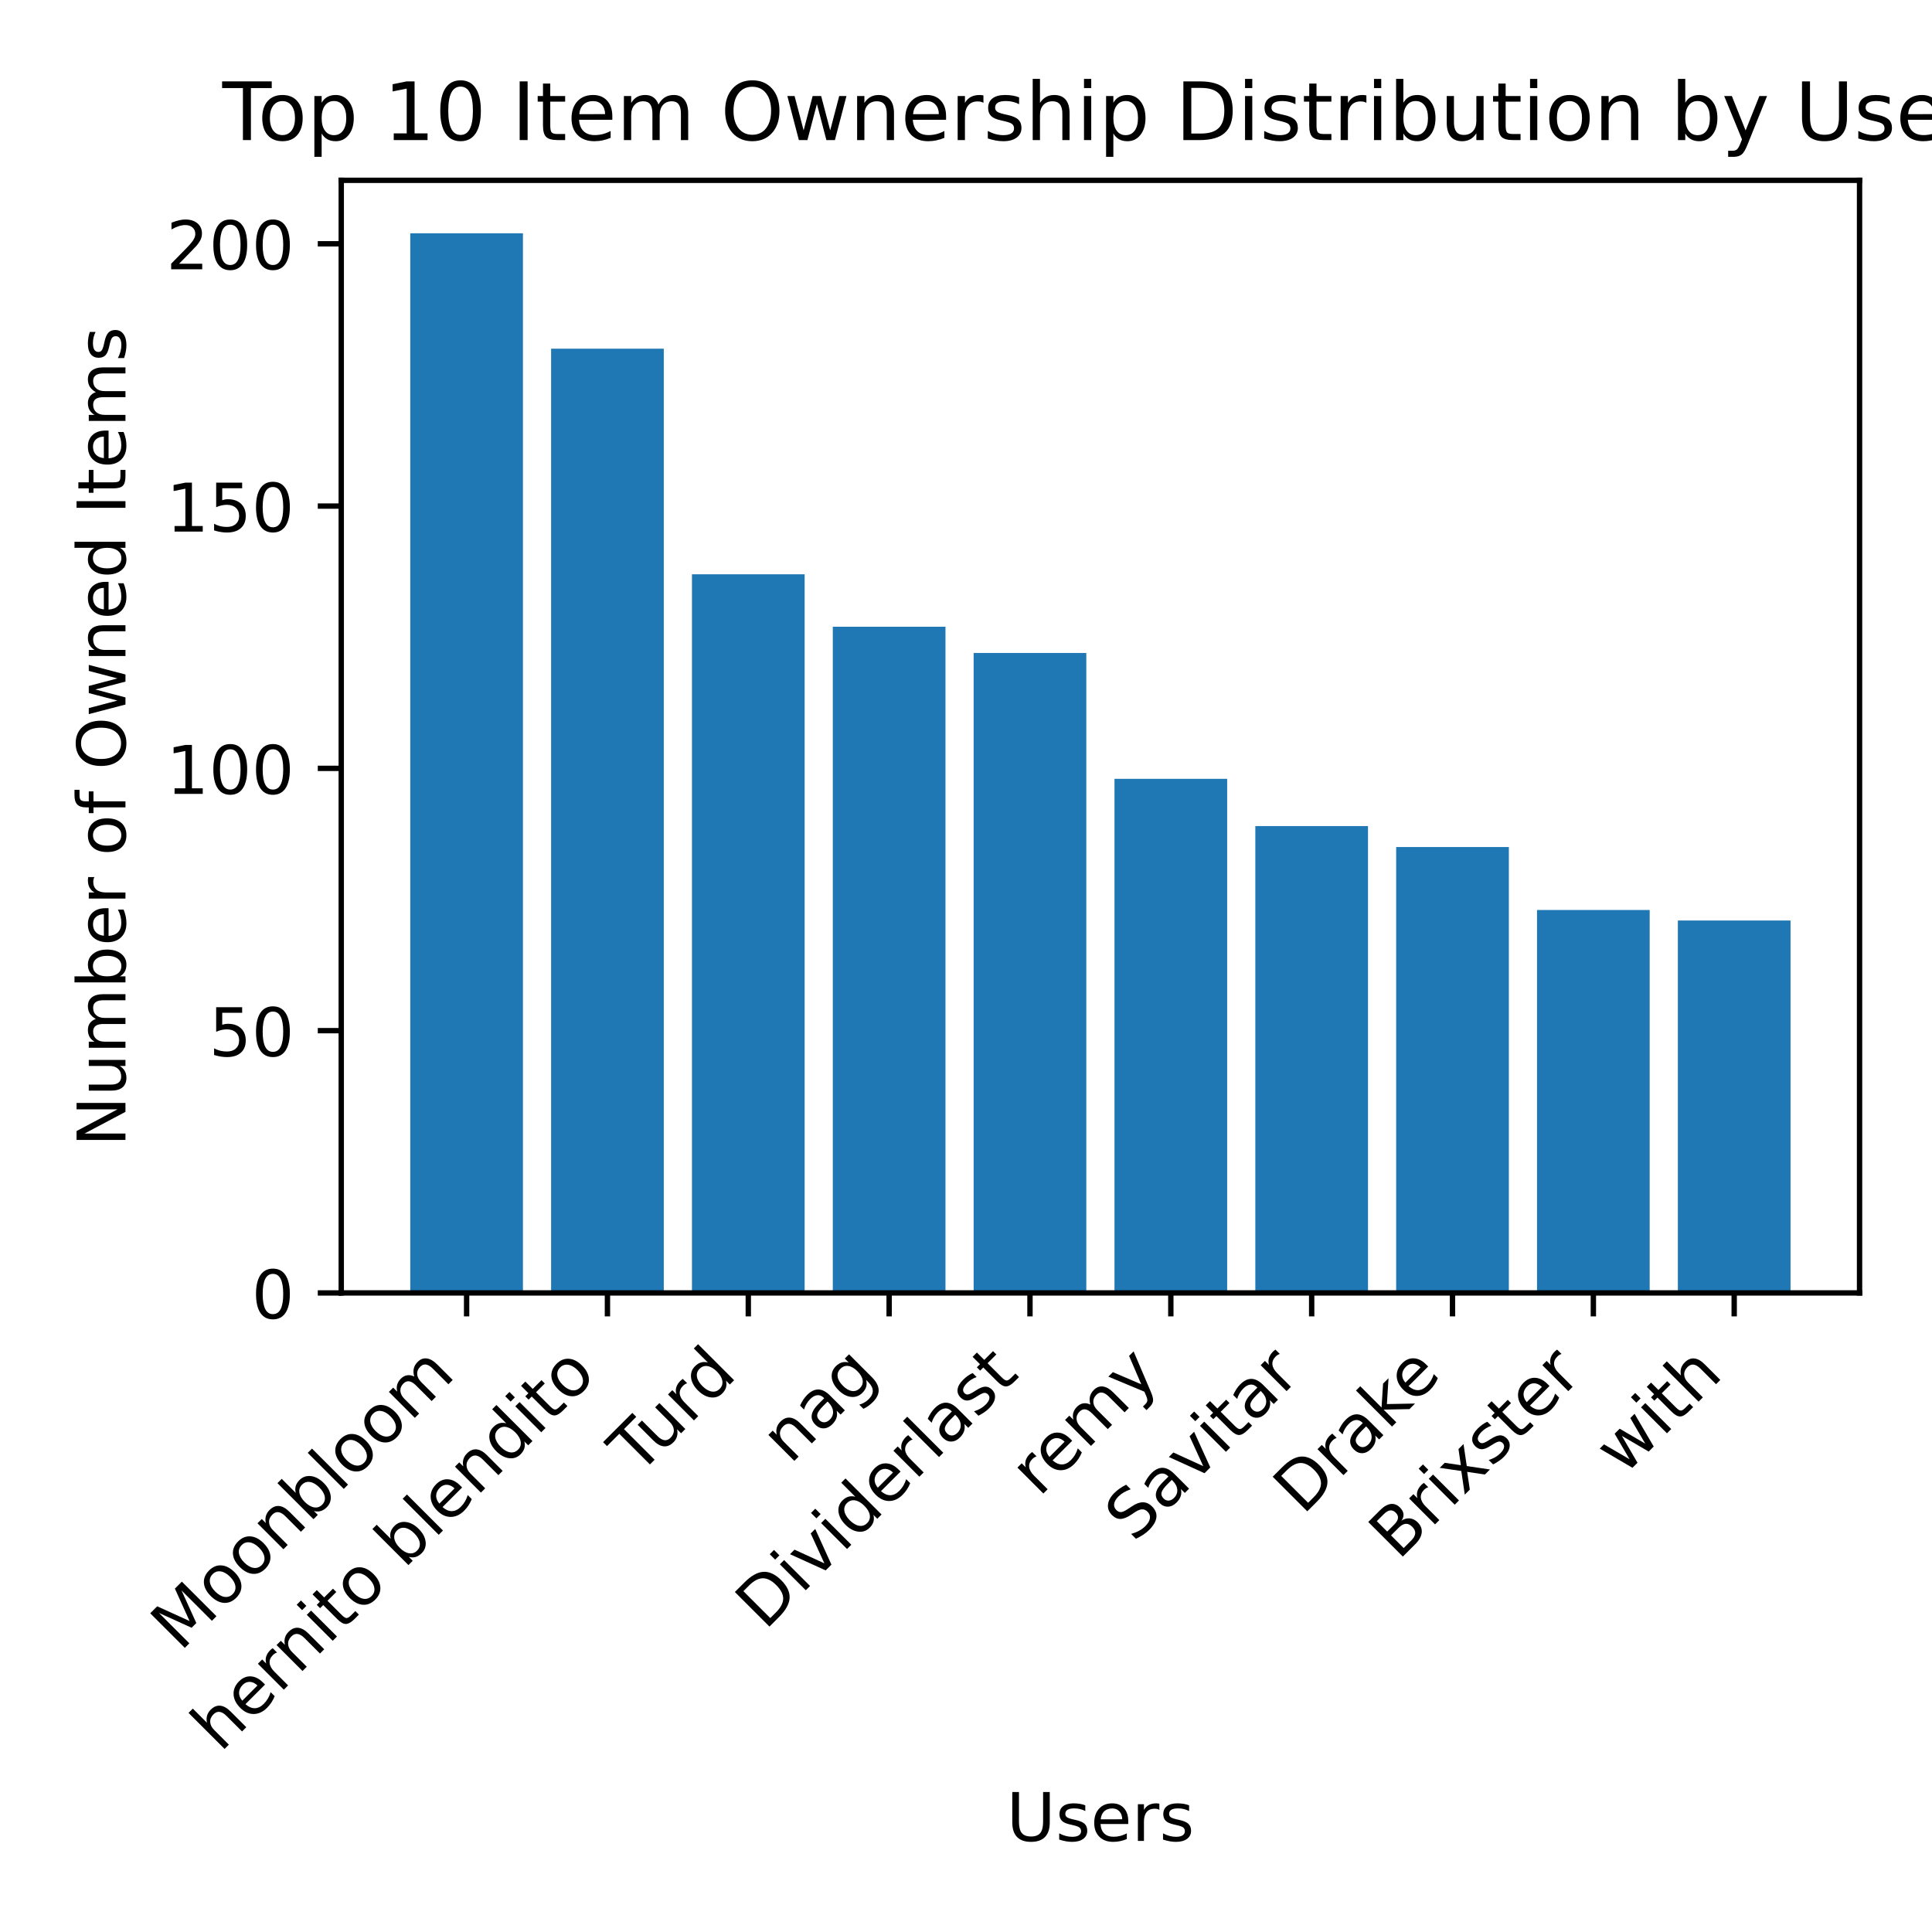
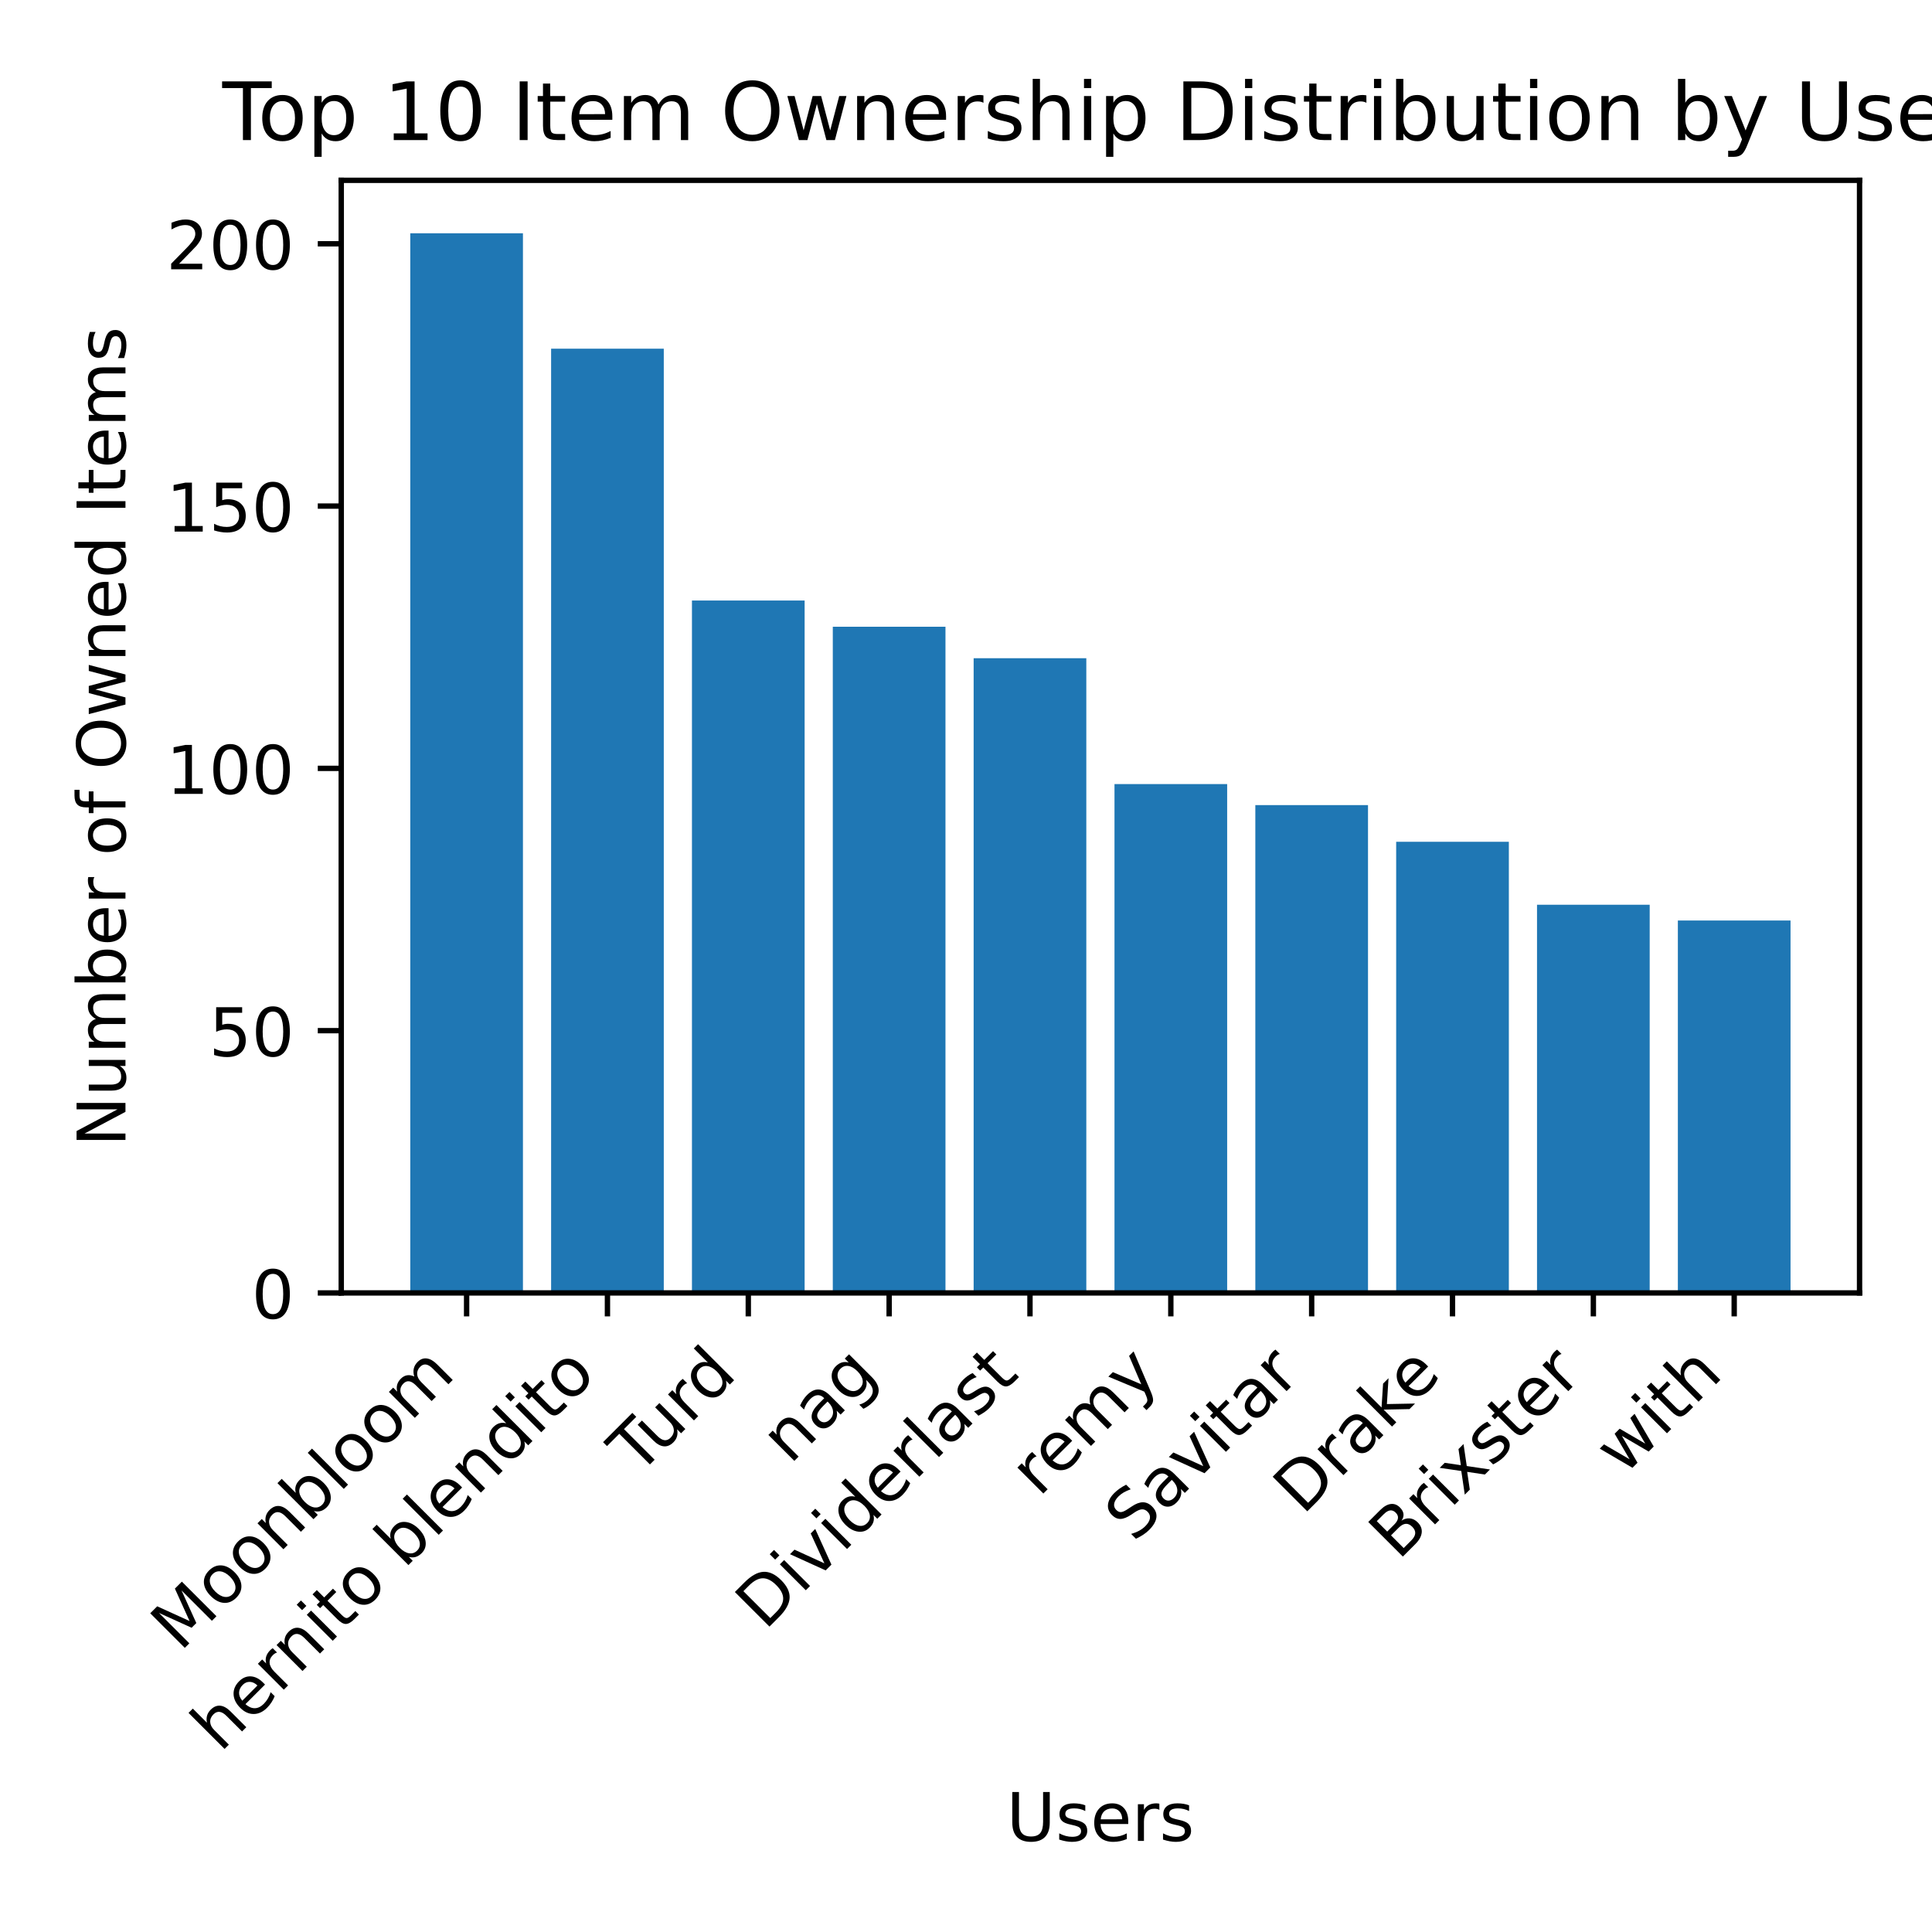
<svg xmlns="http://www.w3.org/2000/svg" xmlns:xlink="http://www.w3.org/1999/xlink" width="288pt" height="288pt" viewBox="0 0 288 288" version="1.1">
  <defs>
    <style type="text/css">*{stroke-linejoin: round; stroke-linecap: butt}</style>
  </defs>
  <g id="figure_1">
    <g id="patch_1">
      <path d="M 0 288  L 288 288  L 288 0  L 0 0  z " style="fill: #ffffff" />
    </g>
    <g id="axes_1">
      <g id="patch_2">
        <path d="M 50.87 192.735  L 277.2 192.735  L 277.2 26.88  L 50.87 26.88  z " style="fill: #ffffff" />
      </g>
      <g id="patch_3">
-         <path d="M 61.158 192.735  L 77.954 192.735  L 77.954 34.778  L 61.158 34.778  z " clip-path="url(#pf3f2ea1208)" style="fill: #1f77b4" />
+         <path d="M 61.158 192.735  L 77.954 192.735  L 77.954 34.778  L 61.158 34.778  z " clip-path="url(#p44fd7a7135)" style="fill: #1f77b4" />
      </g>
      <g id="patch_4">
-         <path d="M 82.153 192.735  L 98.949 192.735  L 98.949 51.981  L 82.153 51.981  z " clip-path="url(#pf3f2ea1208)" style="fill: #1f77b4" />
+         <path d="M 82.153 192.735  L 98.949 192.735  L 98.949 51.981  L 82.153 51.981  z " clip-path="url(#p44fd7a7135)" style="fill: #1f77b4" />
      </g>
      <g id="patch_5">
-         <path d="M 103.148 192.735  L 119.945 192.735  L 119.945 85.606  L 103.148 85.606  z " clip-path="url(#pf3f2ea1208)" style="fill: #1f77b4" />
+         <path d="M 103.148 192.735  L 119.945 192.735  L 119.945 89.515  L 103.148 89.515  z " clip-path="url(#p44fd7a7135)" style="fill: #1f77b4" />
      </g>
      <g id="patch_6">
-         <path d="M 124.144 192.735  L 140.94 192.735  L 140.94 93.425  L 124.144 93.425  z " clip-path="url(#pf3f2ea1208)" style="fill: #1f77b4" />
+         <path d="M 124.144 192.735  L 140.94 192.735  L 140.94 93.425  L 124.144 93.425  z " clip-path="url(#p44fd7a7135)" style="fill: #1f77b4" />
      </g>
      <g id="patch_7">
-         <path d="M 145.139 192.735  L 161.935 192.735  L 161.935 97.335  L 145.139 97.335  z " clip-path="url(#pf3f2ea1208)" style="fill: #1f77b4" />
+         <path d="M 145.139 192.735  L 161.935 192.735  L 161.935 98.117  L 145.139 98.117  z " clip-path="url(#p44fd7a7135)" style="fill: #1f77b4" />
      </g>
      <g id="patch_8">
-         <path d="M 166.135 192.735  L 182.931 192.735  L 182.931 116.102  L 166.135 116.102  z " clip-path="url(#pf3f2ea1208)" style="fill: #1f77b4" />
+         <path d="M 166.135 192.735  L 182.931 192.735  L 182.931 116.884  L 166.135 116.884  z " clip-path="url(#p44fd7a7135)" style="fill: #1f77b4" />
      </g>
      <g id="patch_9">
-         <path d="M 187.13 192.735  L 203.926 192.735  L 203.926 123.14  L 187.13 123.14  z " clip-path="url(#pf3f2ea1208)" style="fill: #1f77b4" />
+         <path d="M 187.13 192.735  L 203.926 192.735  L 203.926 120.012  L 187.13 120.012  z " clip-path="url(#p44fd7a7135)" style="fill: #1f77b4" />
      </g>
      <g id="patch_10">
-         <path d="M 208.125 192.735  L 224.922 192.735  L 224.922 126.268  L 208.125 126.268  z " clip-path="url(#pf3f2ea1208)" style="fill: #1f77b4" />
+         <path d="M 208.125 192.735  L 224.922 192.735  L 224.922 125.486  L 208.125 125.486  z " clip-path="url(#p44fd7a7135)" style="fill: #1f77b4" />
      </g>
      <g id="patch_11">
-         <path d="M 229.121 192.735  L 245.917 192.735  L 245.917 135.651  L 229.121 135.651  z " clip-path="url(#pf3f2ea1208)" style="fill: #1f77b4" />
+         <path d="M 229.121 192.735  L 245.917 192.735  L 245.917 134.869  L 229.121 134.869  z " clip-path="url(#p44fd7a7135)" style="fill: #1f77b4" />
      </g>
      <g id="patch_12">
-         <path d="M 250.116 192.735  L 266.912 192.735  L 266.912 137.215  L 250.116 137.215  z " clip-path="url(#pf3f2ea1208)" style="fill: #1f77b4" />
+         <path d="M 250.116 192.735  L 266.912 192.735  L 266.912 137.215  L 250.116 137.215  z " clip-path="url(#p44fd7a7135)" style="fill: #1f77b4" />
      </g>
      <g id="matplotlib.axis_1">
        <g id="xtick_1">
          <g id="line2d_1">
            <defs>
-               <path id="m325c6c6fe3" d="M 0 0  L 0 3.5  " style="stroke: #000000; stroke-width: 0.8" />
+               <path id="m081c0462f6" d="M 0 0  L 0 3.5  " style="stroke: #000000; stroke-width: 0.8" />
            </defs>
            <g>
-               <use xlink:href="#m325c6c6fe3" x="69.556" y="192.735" style="stroke: #000000; stroke-width: 0.8" />
+               <use xlink:href="#m081c0462f6" x="69.556" y="192.735" style="stroke: #000000; stroke-width: 0.8" />
            </g>
          </g>
          <g id="text_1">
            <g transform="translate(26.85546 246.3377) rotate(-45) scale(0.1 -0.1)">
              <defs>
                <path id="DejaVuSans-4d" d="M 628 4666  L 1569 4666  L 2759 1491  L 3956 4666  L 4897 4666  L 4897 0  L 4281 0  L 4281 4097  L 3078 897  L 2444 897  L 1241 4097  L 1241 0  L 628 0  L 628 4666  z " transform="scale(0.015625)" />
                <path id="DejaVuSans-6f" d="M 1959 3097  Q 1497 3097 1228 2736  Q 959 2375 959 1747  Q 959 1119 1226 758  Q 1494 397 1959 397  Q 2419 397 2687 759  Q 2956 1122 2956 1747  Q 2956 2369 2687 2733  Q 2419 3097 1959 3097  z M 1959 3584  Q 2709 3584 3137 3096  Q 3566 2609 3566 1747  Q 3566 888 3137 398  Q 2709 -91 1959 -91  Q 1206 -91 779 398  Q 353 888 353 1747  Q 353 2609 779 3096  Q 1206 3584 1959 3584  z " transform="scale(0.015625)" />
                <path id="DejaVuSans-6e" d="M 3513 2113  L 3513 0  L 2938 0  L 2938 2094  Q 2938 2591 2744 2837  Q 2550 3084 2163 3084  Q 1697 3084 1428 2787  Q 1159 2491 1159 1978  L 1159 0  L 581 0  L 581 3500  L 1159 3500  L 1159 2956  Q 1366 3272 1645 3428  Q 1925 3584 2291 3584  Q 2894 3584 3203 3211  Q 3513 2838 3513 2113  z " transform="scale(0.015625)" />
                <path id="DejaVuSans-62" d="M 3116 1747  Q 3116 2381 2855 2742  Q 2594 3103 2138 3103  Q 1681 3103 1420 2742  Q 1159 2381 1159 1747  Q 1159 1113 1420 752  Q 1681 391 2138 391  Q 2594 391 2855 752  Q 3116 1113 3116 1747  z M 1159 2969  Q 1341 3281 1617 3432  Q 1894 3584 2278 3584  Q 2916 3584 3314 3078  Q 3713 2572 3713 1747  Q 3713 922 3314 415  Q 2916 -91 2278 -91  Q 1894 -91 1617 61  Q 1341 213 1159 525  L 1159 0  L 581 0  L 581 4863  L 1159 4863  L 1159 2969  z " transform="scale(0.015625)" />
                <path id="DejaVuSans-6c" d="M 603 4863  L 1178 4863  L 1178 0  L 603 0  L 603 4863  z " transform="scale(0.015625)" />
                <path id="DejaVuSans-6d" d="M 3328 2828  Q 3544 3216 3844 3400  Q 4144 3584 4550 3584  Q 5097 3584 5394 3201  Q 5691 2819 5691 2113  L 5691 0  L 5113 0  L 5113 2094  Q 5113 2597 4934 2840  Q 4756 3084 4391 3084  Q 3944 3084 3684 2787  Q 3425 2491 3425 1978  L 3425 0  L 2847 0  L 2847 2094  Q 2847 2600 2669 2842  Q 2491 3084 2119 3084  Q 1678 3084 1418 2786  Q 1159 2488 1159 1978  L 1159 0  L 581 0  L 581 3500  L 1159 3500  L 1159 2956  Q 1356 3278 1631 3431  Q 1906 3584 2284 3584  Q 2666 3584 2933 3390  Q 3200 3197 3328 2828  z " transform="scale(0.015625)" />
              </defs>
              <use xlink:href="#DejaVuSans-4d" />
              <use xlink:href="#DejaVuSans-6f" x="86.279" />
              <use xlink:href="#DejaVuSans-6f" x="147.461" />
              <use xlink:href="#DejaVuSans-6e" x="208.643" />
              <use xlink:href="#DejaVuSans-62" x="272.021" />
              <use xlink:href="#DejaVuSans-6c" x="335.498" />
              <use xlink:href="#DejaVuSans-6f" x="363.281" />
              <use xlink:href="#DejaVuSans-6f" x="424.463" />
              <use xlink:href="#DejaVuSans-6d" x="485.645" />
            </g>
          </g>
        </g>
        <g id="xtick_2">
          <g id="line2d_2">
            <g>
-               <use xlink:href="#m325c6c6fe3" x="90.551" y="192.735" style="stroke: #000000; stroke-width: 0.8" />
+               <use xlink:href="#m081c0462f6" x="90.551" y="192.735" style="stroke: #000000; stroke-width: 0.8" />
            </g>
          </g>
          <g id="text_2">
            <g transform="translate(32.83585 261.3527) rotate(-45) scale(0.1 -0.1)">
              <defs>
                <path id="DejaVuSans-68" d="M 3513 2113  L 3513 0  L 2938 0  L 2938 2094  Q 2938 2591 2744 2837  Q 2550 3084 2163 3084  Q 1697 3084 1428 2787  Q 1159 2491 1159 1978  L 1159 0  L 581 0  L 581 4863  L 1159 4863  L 1159 2956  Q 1366 3272 1645 3428  Q 1925 3584 2291 3584  Q 2894 3584 3203 3211  Q 3513 2838 3513 2113  z " transform="scale(0.015625)" />
                <path id="DejaVuSans-65" d="M 3597 1894  L 3597 1613  L 953 1613  Q 991 1019 1311 708  Q 1631 397 2203 397  Q 2534 397 2845 478  Q 3156 559 3463 722  L 3463 178  Q 3153 47 2828 -22  Q 2503 -91 2169 -91  Q 1331 -91 842 396  Q 353 884 353 1716  Q 353 2575 817 3079  Q 1281 3584 2069 3584  Q 2775 3584 3186 3129  Q 3597 2675 3597 1894  z M 3022 2063  Q 3016 2534 2758 2815  Q 2500 3097 2075 3097  Q 1594 3097 1305 2825  Q 1016 2553 972 2059  L 3022 2063  z " transform="scale(0.015625)" />
                <path id="DejaVuSans-72" d="M 2631 2963  Q 2534 3019 2420 3045  Q 2306 3072 2169 3072  Q 1681 3072 1420 2755  Q 1159 2438 1159 1844  L 1159 0  L 581 0  L 581 3500  L 1159 3500  L 1159 2956  Q 1341 3275 1631 3429  Q 1922 3584 2338 3584  Q 2397 3584 2469 3576  Q 2541 3569 2628 3553  L 2631 2963  z " transform="scale(0.015625)" />
                <path id="DejaVuSans-69" d="M 603 3500  L 1178 3500  L 1178 0  L 603 0  L 603 3500  z M 603 4863  L 1178 4863  L 1178 4134  L 603 4134  L 603 4863  z " transform="scale(0.015625)" />
                <path id="DejaVuSans-74" d="M 1172 4494  L 1172 3500  L 2356 3500  L 2356 3053  L 1172 3053  L 1172 1153  Q 1172 725 1289 603  Q 1406 481 1766 481  L 2356 481  L 2356 0  L 1766 0  Q 1100 0 847 248  Q 594 497 594 1153  L 594 3053  L 172 3053  L 172 3500  L 594 3500  L 594 4494  L 1172 4494  z " transform="scale(0.015625)" />
                <path id="DejaVuSans-20" transform="scale(0.015625)" />
                <path id="DejaVuSans-64" d="M 2906 2969  L 2906 4863  L 3481 4863  L 3481 0  L 2906 0  L 2906 525  Q 2725 213 2448 61  Q 2172 -91 1784 -91  Q 1150 -91 751 415  Q 353 922 353 1747  Q 353 2572 751 3078  Q 1150 3584 1784 3584  Q 2172 3584 2448 3432  Q 2725 3281 2906 2969  z M 947 1747  Q 947 1113 1208 752  Q 1469 391 1925 391  Q 2381 391 2643 752  Q 2906 1113 2906 1747  Q 2906 2381 2643 2742  Q 2381 3103 1925 3103  Q 1469 3103 1208 2742  Q 947 2381 947 1747  z " transform="scale(0.015625)" />
              </defs>
              <use xlink:href="#DejaVuSans-68" />
              <use xlink:href="#DejaVuSans-65" x="63.379" />
              <use xlink:href="#DejaVuSans-72" x="124.902" />
              <use xlink:href="#DejaVuSans-6e" x="164.266" />
              <use xlink:href="#DejaVuSans-69" x="227.645" />
              <use xlink:href="#DejaVuSans-74" x="255.428" />
              <use xlink:href="#DejaVuSans-6f" x="294.637" />
              <use xlink:href="#DejaVuSans-20" x="355.818" />
              <use xlink:href="#DejaVuSans-62" x="387.605" />
              <use xlink:href="#DejaVuSans-6c" x="451.082" />
              <use xlink:href="#DejaVuSans-65" x="478.865" />
              <use xlink:href="#DejaVuSans-6e" x="540.389" />
              <use xlink:href="#DejaVuSans-64" x="603.768" />
              <use xlink:href="#DejaVuSans-69" x="667.244" />
              <use xlink:href="#DejaVuSans-74" x="695.027" />
              <use xlink:href="#DejaVuSans-6f" x="734.236" />
            </g>
          </g>
        </g>
        <g id="xtick_3">
          <g id="line2d_3">
            <g>
-               <use xlink:href="#m325c6c6fe3" x="111.547" y="192.735" style="stroke: #000000; stroke-width: 0.8" />
+               <use xlink:href="#m081c0462f6" x="111.547" y="192.735" style="stroke: #000000; stroke-width: 0.8" />
            </g>
          </g>
          <g id="text_3">
            <g transform="translate(95.07322 220.1107) rotate(-45) scale(0.1 -0.1)">
              <defs>
                <path id="DejaVuSans-54" d="M -19 4666  L 3928 4666  L 3928 4134  L 2272 4134  L 2272 0  L 1638 0  L 1638 4134  L -19 4134  L -19 4666  z " transform="scale(0.015625)" />
                <path id="DejaVuSans-75" d="M 544 1381  L 544 3500  L 1119 3500  L 1119 1403  Q 1119 906 1312 657  Q 1506 409 1894 409  Q 2359 409 2629 706  Q 2900 1003 2900 1516  L 2900 3500  L 3475 3500  L 3475 0  L 2900 0  L 2900 538  Q 2691 219 2414 64  Q 2138 -91 1772 -91  Q 1169 -91 856 284  Q 544 659 544 1381  z M 1991 3584  L 1991 3584  z " transform="scale(0.015625)" />
              </defs>
              <use xlink:href="#DejaVuSans-54" />
              <use xlink:href="#DejaVuSans-75" x="45.959" />
              <use xlink:href="#DejaVuSans-72" x="109.338" />
              <use xlink:href="#DejaVuSans-64" x="148.701" />
            </g>
          </g>
        </g>
        <g id="xtick_4">
          <g id="line2d_4">
            <g>
-               <use xlink:href="#m325c6c6fe3" x="132.542" y="192.735" style="stroke: #000000; stroke-width: 0.8" />
+               <use xlink:href="#m081c0462f6" x="132.542" y="192.735" style="stroke: #000000; stroke-width: 0.8" />
            </g>
          </g>
          <g id="text_4">
            <g transform="translate(117.7678 218.4114) rotate(-45) scale(0.1 -0.1)">
              <defs>
                <path id="DejaVuSans-61" d="M 2194 1759  Q 1497 1759 1228 1600  Q 959 1441 959 1056  Q 959 750 1161 570  Q 1363 391 1709 391  Q 2188 391 2477 730  Q 2766 1069 2766 1631  L 2766 1759  L 2194 1759  z M 3341 1997  L 3341 0  L 2766 0  L 2766 531  Q 2569 213 2275 61  Q 1981 -91 1556 -91  Q 1019 -91 701 211  Q 384 513 384 1019  Q 384 1609 779 1909  Q 1175 2209 1959 2209  L 2766 2209  L 2766 2266  Q 2766 2663 2505 2880  Q 2244 3097 1772 3097  Q 1472 3097 1187 3025  Q 903 2953 641 2809  L 641 3341  Q 956 3463 1253 3523  Q 1550 3584 1831 3584  Q 2591 3584 2966 3190  Q 3341 2797 3341 1997  z " transform="scale(0.015625)" />
                <path id="DejaVuSans-67" d="M 2906 1791  Q 2906 2416 2648 2759  Q 2391 3103 1925 3103  Q 1463 3103 1205 2759  Q 947 2416 947 1791  Q 947 1169 1205 825  Q 1463 481 1925 481  Q 2391 481 2648 825  Q 2906 1169 2906 1791  z M 3481 434  Q 3481 -459 3084 -895  Q 2688 -1331 1869 -1331  Q 1566 -1331 1297 -1286  Q 1028 -1241 775 -1147  L 775 -588  Q 1028 -725 1275 -790  Q 1522 -856 1778 -856  Q 2344 -856 2625 -561  Q 2906 -266 2906 331  L 2906 616  Q 2728 306 2450 153  Q 2172 0 1784 0  Q 1141 0 747 490  Q 353 981 353 1791  Q 353 2603 747 3093  Q 1141 3584 1784 3584  Q 2172 3584 2450 3431  Q 2728 3278 2906 2969  L 2906 3500  L 3481 3500  L 3481 434  z " transform="scale(0.015625)" />
              </defs>
              <use xlink:href="#DejaVuSans-6e" />
              <use xlink:href="#DejaVuSans-61" x="63.379" />
              <use xlink:href="#DejaVuSans-67" x="124.658" />
            </g>
          </g>
        </g>
        <g id="xtick_5">
          <g id="line2d_5">
            <g>
-               <use xlink:href="#m325c6c6fe3" x="153.537" y="192.735" style="stroke: #000000; stroke-width: 0.8" />
+               <use xlink:href="#m081c0462f6" x="153.537" y="192.735" style="stroke: #000000; stroke-width: 0.8" />
            </g>
          </g>
          <g id="text_5">
            <g transform="translate(114.0078 243.1668) rotate(-45) scale(0.1 -0.1)">
              <defs>
                <path id="DejaVuSans-44" d="M 1259 4147  L 1259 519  L 2022 519  Q 2988 519 3436 956  Q 3884 1394 3884 2338  Q 3884 3275 3436 3711  Q 2988 4147 2022 4147  L 1259 4147  z M 628 4666  L 1925 4666  Q 3281 4666 3915 4102  Q 4550 3538 4550 2338  Q 4550 1131 3912 565  Q 3275 0 1925 0  L 628 0  L 628 4666  z " transform="scale(0.015625)" />
                <path id="DejaVuSans-76" d="M 191 3500  L 800 3500  L 1894 563  L 2988 3500  L 3597 3500  L 2284 0  L 1503 0  L 191 3500  z " transform="scale(0.015625)" />
                <path id="DejaVuSans-73" d="M 2834 3397  L 2834 2853  Q 2591 2978 2328 3040  Q 2066 3103 1784 3103  Q 1356 3103 1142 2972  Q 928 2841 928 2578  Q 928 2378 1081 2264  Q 1234 2150 1697 2047  L 1894 2003  Q 2506 1872 2764 1633  Q 3022 1394 3022 966  Q 3022 478 2636 193  Q 2250 -91 1575 -91  Q 1294 -91 989 -36  Q 684 19 347 128  L 347 722  Q 666 556 975 473  Q 1284 391 1588 391  Q 1994 391 2212 530  Q 2431 669 2431 922  Q 2431 1156 2273 1281  Q 2116 1406 1581 1522  L 1381 1569  Q 847 1681 609 1914  Q 372 2147 372 2553  Q 372 3047 722 3315  Q 1072 3584 1716 3584  Q 2034 3584 2315 3537  Q 2597 3491 2834 3397  z " transform="scale(0.015625)" />
              </defs>
              <use xlink:href="#DejaVuSans-44" />
              <use xlink:href="#DejaVuSans-69" x="77.002" />
              <use xlink:href="#DejaVuSans-76" x="104.785" />
              <use xlink:href="#DejaVuSans-69" x="163.965" />
              <use xlink:href="#DejaVuSans-64" x="191.748" />
              <use xlink:href="#DejaVuSans-65" x="255.225" />
              <use xlink:href="#DejaVuSans-72" x="316.748" />
              <use xlink:href="#DejaVuSans-6c" x="357.861" />
              <use xlink:href="#DejaVuSans-61" x="385.645" />
              <use xlink:href="#DejaVuSans-73" x="446.924" />
              <use xlink:href="#DejaVuSans-74" x="499.023" />
            </g>
          </g>
        </g>
        <g id="xtick_6">
          <g id="line2d_6">
            <g>
-               <use xlink:href="#m325c6c6fe3" x="174.533" y="192.735" style="stroke: #000000; stroke-width: 0.8" />
+               <use xlink:href="#m081c0462f6" x="174.533" y="192.735" style="stroke: #000000; stroke-width: 0.8" />
            </g>
          </g>
          <g id="text_6">
            <g transform="translate(154.8906 223.2794) rotate(-45) scale(0.1 -0.1)">
              <defs>
                <path id="DejaVuSans-79" d="M 2059 -325  Q 1816 -950 1584 -1140  Q 1353 -1331 966 -1331  L 506 -1331  L 506 -850  L 844 -850  Q 1081 -850 1212 -737  Q 1344 -625 1503 -206  L 1606 56  L 191 3500  L 800 3500  L 1894 763  L 2988 3500  L 3597 3500  L 2059 -325  z " transform="scale(0.015625)" />
              </defs>
              <use xlink:href="#DejaVuSans-72" />
              <use xlink:href="#DejaVuSans-65" x="38.863" />
              <use xlink:href="#DejaVuSans-6d" x="100.387" />
              <use xlink:href="#DejaVuSans-79" x="197.799" />
            </g>
          </g>
        </g>
        <g id="xtick_7">
          <g id="line2d_7">
            <g>
-               <use xlink:href="#m325c6c6fe3" x="195.528" y="192.735" style="stroke: #000000; stroke-width: 0.8" />
+               <use xlink:href="#m081c0462f6" x="195.528" y="192.735" style="stroke: #000000; stroke-width: 0.8" />
            </g>
          </g>
          <g id="text_7">
            <g transform="translate(169.0734 230.0919) rotate(-45) scale(0.1 -0.1)">
              <defs>
                <path id="DejaVuSans-53" d="M 3425 4513  L 3425 3897  Q 3066 4069 2747 4153  Q 2428 4238 2131 4238  Q 1616 4238 1336 4038  Q 1056 3838 1056 3469  Q 1056 3159 1242 3001  Q 1428 2844 1947 2747  L 2328 2669  Q 3034 2534 3370 2195  Q 3706 1856 3706 1288  Q 3706 609 3251 259  Q 2797 -91 1919 -91  Q 1588 -91 1214 -16  Q 841 59 441 206  L 441 856  Q 825 641 1194 531  Q 1563 422 1919 422  Q 2459 422 2753 634  Q 3047 847 3047 1241  Q 3047 1584 2836 1778  Q 2625 1972 2144 2069  L 1759 2144  Q 1053 2284 737 2584  Q 422 2884 422 3419  Q 422 4038 858 4394  Q 1294 4750 2059 4750  Q 2388 4750 2728 4690  Q 3069 4631 3425 4513  z " transform="scale(0.015625)" />
              </defs>
              <use xlink:href="#DejaVuSans-53" />
              <use xlink:href="#DejaVuSans-61" x="63.477" />
              <use xlink:href="#DejaVuSans-76" x="124.756" />
              <use xlink:href="#DejaVuSans-69" x="183.936" />
              <use xlink:href="#DejaVuSans-74" x="211.719" />
              <use xlink:href="#DejaVuSans-61" x="250.928" />
              <use xlink:href="#DejaVuSans-72" x="312.207" />
            </g>
          </g>
        </g>
        <g id="xtick_8">
          <g id="line2d_8">
            <g>
-               <use xlink:href="#m325c6c6fe3" x="216.523" y="192.735" style="stroke: #000000; stroke-width: 0.8" />
+               <use xlink:href="#m081c0462f6" x="216.523" y="192.735" style="stroke: #000000; stroke-width: 0.8" />
            </g>
          </g>
          <g id="text_8">
            <g transform="translate(194.1788 225.9819) rotate(-45) scale(0.1 -0.1)">
              <defs>
                <path id="DejaVuSans-6b" d="M 581 4863  L 1159 4863  L 1159 1991  L 2875 3500  L 3609 3500  L 1753 1863  L 3688 0  L 2938 0  L 1159 1709  L 1159 0  L 581 0  L 581 4863  z " transform="scale(0.015625)" />
              </defs>
              <use xlink:href="#DejaVuSans-44" />
              <use xlink:href="#DejaVuSans-72" x="77.002" />
              <use xlink:href="#DejaVuSans-61" x="118.115" />
              <use xlink:href="#DejaVuSans-6b" x="179.395" />
              <use xlink:href="#DejaVuSans-65" x="233.68" />
            </g>
          </g>
        </g>
        <g id="xtick_9">
          <g id="line2d_9">
            <g>
-               <use xlink:href="#m325c6c6fe3" x="237.519" y="192.735" style="stroke: #000000; stroke-width: 0.8" />
+               <use xlink:href="#m081c0462f6" x="237.519" y="192.735" style="stroke: #000000; stroke-width: 0.8" />
            </g>
          </g>
          <g id="text_9">
            <g transform="translate(208.4268 232.7292) rotate(-45) scale(0.1 -0.1)">
              <defs>
                <path id="DejaVuSans-42" d="M 1259 2228  L 1259 519  L 2272 519  Q 2781 519 3026 730  Q 3272 941 3272 1375  Q 3272 1813 3026 2020  Q 2781 2228 2272 2228  L 1259 2228  z M 1259 4147  L 1259 2741  L 2194 2741  Q 2656 2741 2882 2914  Q 3109 3088 3109 3444  Q 3109 3797 2882 3972  Q 2656 4147 2194 4147  L 1259 4147  z M 628 4666  L 2241 4666  Q 2963 4666 3353 4366  Q 3744 4066 3744 3513  Q 3744 3084 3544 2831  Q 3344 2578 2956 2516  Q 3422 2416 3680 2098  Q 3938 1781 3938 1306  Q 3938 681 3513 340  Q 3088 0 2303 0  L 628 0  L 628 4666  z " transform="scale(0.015625)" />
                <path id="DejaVuSans-78" d="M 3513 3500  L 2247 1797  L 3578 0  L 2900 0  L 1881 1375  L 863 0  L 184 0  L 1544 1831  L 300 3500  L 978 3500  L 1906 2253  L 2834 3500  L 3513 3500  z " transform="scale(0.015625)" />
              </defs>
              <use xlink:href="#DejaVuSans-42" />
              <use xlink:href="#DejaVuSans-72" x="68.604" />
              <use xlink:href="#DejaVuSans-69" x="109.717" />
              <use xlink:href="#DejaVuSans-78" x="137.5" />
              <use xlink:href="#DejaVuSans-73" x="196.68" />
              <use xlink:href="#DejaVuSans-74" x="248.779" />
              <use xlink:href="#DejaVuSans-65" x="287.988" />
              <use xlink:href="#DejaVuSans-72" x="349.512" />
            </g>
          </g>
        </g>
        <g id="xtick_10">
          <g id="line2d_10">
            <g>
-               <use xlink:href="#m325c6c6fe3" x="258.514" y="192.735" style="stroke: #000000; stroke-width: 0.8" />
+               <use xlink:href="#m081c0462f6" x="258.514" y="192.735" style="stroke: #000000; stroke-width: 0.8" />
            </g>
          </g>
          <g id="text_10">
            <g transform="translate(242.043 220.1085) rotate(-45) scale(0.1 -0.1)">
              <defs>
                <path id="DejaVuSans-77" d="M 269 3500  L 844 3500  L 1563 769  L 2278 3500  L 2956 3500  L 3675 769  L 4391 3500  L 4966 3500  L 4050 0  L 3372 0  L 2619 2869  L 1863 0  L 1184 0  L 269 3500  z " transform="scale(0.015625)" />
              </defs>
              <use xlink:href="#DejaVuSans-77" />
              <use xlink:href="#DejaVuSans-69" x="81.787" />
              <use xlink:href="#DejaVuSans-74" x="109.57" />
              <use xlink:href="#DejaVuSans-68" x="148.779" />
            </g>
          </g>
        </g>
        <g id="text_11">
          <g transform="translate(150.0342 274.4217) scale(0.1 -0.1)">
            <defs>
              <path id="DejaVuSans-55" d="M 556 4666  L 1191 4666  L 1191 1831  Q 1191 1081 1462 751  Q 1734 422 2344 422  Q 2950 422 3222 751  Q 3494 1081 3494 1831  L 3494 4666  L 4128 4666  L 4128 1753  Q 4128 841 3676 375  Q 3225 -91 2344 -91  Q 1459 -91 1007 375  Q 556 841 556 1753  L 556 4666  z " transform="scale(0.015625)" />
            </defs>
            <use xlink:href="#DejaVuSans-55" />
            <use xlink:href="#DejaVuSans-73" x="73.193" />
            <use xlink:href="#DejaVuSans-65" x="125.293" />
            <use xlink:href="#DejaVuSans-72" x="186.816" />
            <use xlink:href="#DejaVuSans-73" x="227.93" />
          </g>
        </g>
      </g>
      <g id="matplotlib.axis_2">
        <g id="ytick_1">
          <g id="line2d_11">
            <defs>
-               <path id="mce8c79ccd9" d="M 0 0  L -3.5 0  " style="stroke: #000000; stroke-width: 0.8" />
+               <path id="mdc8fab387e" d="M 0 0  L -3.5 0  " style="stroke: #000000; stroke-width: 0.8" />
            </defs>
            <g>
-               <use xlink:href="#mce8c79ccd9" x="50.87" y="192.735" style="stroke: #000000; stroke-width: 0.8" />
+               <use xlink:href="#mdc8fab387e" x="50.87" y="192.735" style="stroke: #000000; stroke-width: 0.8" />
            </g>
          </g>
          <g id="text_12">
            <g transform="translate(37.5075 196.5342) scale(0.1 -0.1)">
              <defs>
                <path id="DejaVuSans-30" d="M 2034 4250  Q 1547 4250 1301 3770  Q 1056 3291 1056 2328  Q 1056 1369 1301 889  Q 1547 409 2034 409  Q 2525 409 2770 889  Q 3016 1369 3016 2328  Q 3016 3291 2770 3770  Q 2525 4250 2034 4250  z M 2034 4750  Q 2819 4750 3233 4129  Q 3647 3509 3647 2328  Q 3647 1150 3233 529  Q 2819 -91 2034 -91  Q 1250 -91 836 529  Q 422 1150 422 2328  Q 422 3509 836 4129  Q 1250 4750 2034 4750  z " transform="scale(0.015625)" />
              </defs>
              <use xlink:href="#DejaVuSans-30" />
            </g>
          </g>
        </g>
        <g id="ytick_2">
          <g id="line2d_12">
            <g>
-               <use xlink:href="#mce8c79ccd9" x="50.87" y="153.637" style="stroke: #000000; stroke-width: 0.8" />
+               <use xlink:href="#mdc8fab387e" x="50.87" y="153.637" style="stroke: #000000; stroke-width: 0.8" />
            </g>
          </g>
          <g id="text_13">
            <g transform="translate(31.145 157.4359) scale(0.1 -0.1)">
              <defs>
                <path id="DejaVuSans-35" d="M 691 4666  L 3169 4666  L 3169 4134  L 1269 4134  L 1269 2991  Q 1406 3038 1543 3061  Q 1681 3084 1819 3084  Q 2600 3084 3056 2656  Q 3513 2228 3513 1497  Q 3513 744 3044 326  Q 2575 -91 1722 -91  Q 1428 -91 1123 -41  Q 819 9 494 109  L 494 744  Q 775 591 1075 516  Q 1375 441 1709 441  Q 2250 441 2565 725  Q 2881 1009 2881 1497  Q 2881 1984 2565 2268  Q 2250 2553 1709 2553  Q 1456 2553 1204 2497  Q 953 2441 691 2322  L 691 4666  z " transform="scale(0.015625)" />
              </defs>
              <use xlink:href="#DejaVuSans-35" />
              <use xlink:href="#DejaVuSans-30" x="63.623" />
            </g>
          </g>
        </g>
        <g id="ytick_3">
          <g id="line2d_13">
            <g>
-               <use xlink:href="#mce8c79ccd9" x="50.87" y="114.538" style="stroke: #000000; stroke-width: 0.8" />
+               <use xlink:href="#mdc8fab387e" x="50.87" y="114.538" style="stroke: #000000; stroke-width: 0.8" />
            </g>
          </g>
          <g id="text_14">
            <g transform="translate(24.7825 118.3376) scale(0.1 -0.1)">
              <defs>
                <path id="DejaVuSans-31" d="M 794 531  L 1825 531  L 1825 4091  L 703 3866  L 703 4441  L 1819 4666  L 2450 4666  L 2450 531  L 3481 531  L 3481 0  L 794 0  L 794 531  z " transform="scale(0.015625)" />
              </defs>
              <use xlink:href="#DejaVuSans-31" />
              <use xlink:href="#DejaVuSans-30" x="63.623" />
              <use xlink:href="#DejaVuSans-30" x="127.246" />
            </g>
          </g>
        </g>
        <g id="ytick_4">
          <g id="line2d_14">
            <g>
-               <use xlink:href="#mce8c79ccd9" x="50.87" y="75.44" style="stroke: #000000; stroke-width: 0.8" />
+               <use xlink:href="#mdc8fab387e" x="50.87" y="75.44" style="stroke: #000000; stroke-width: 0.8" />
            </g>
          </g>
          <g id="text_15">
            <g transform="translate(24.7825 79.2393) scale(0.1 -0.1)">
              <use xlink:href="#DejaVuSans-31" />
              <use xlink:href="#DejaVuSans-35" x="63.623" />
              <use xlink:href="#DejaVuSans-30" x="127.246" />
            </g>
          </g>
        </g>
        <g id="ytick_5">
          <g id="line2d_15">
            <g>
-               <use xlink:href="#mce8c79ccd9" x="50.87" y="36.342" style="stroke: #000000; stroke-width: 0.8" />
+               <use xlink:href="#mdc8fab387e" x="50.87" y="36.342" style="stroke: #000000; stroke-width: 0.8" />
            </g>
          </g>
          <g id="text_16">
            <g transform="translate(24.7825 40.141) scale(0.1 -0.1)">
              <defs>
                <path id="DejaVuSans-32" d="M 1228 531  L 3431 531  L 3431 0  L 469 0  L 469 531  Q 828 903 1448 1529  Q 2069 2156 2228 2338  Q 2531 2678 2651 2914  Q 2772 3150 2772 3378  Q 2772 3750 2511 3984  Q 2250 4219 1831 4219  Q 1534 4219 1204 4116  Q 875 4013 500 3803  L 500 4441  Q 881 4594 1212 4672  Q 1544 4750 1819 4750  Q 2544 4750 2975 4387  Q 3406 4025 3406 3419  Q 3406 3131 3298 2873  Q 3191 2616 2906 2266  Q 2828 2175 2409 1742  Q 1991 1309 1228 531  z " transform="scale(0.015625)" />
              </defs>
              <use xlink:href="#DejaVuSans-32" />
              <use xlink:href="#DejaVuSans-30" x="63.623" />
              <use xlink:href="#DejaVuSans-30" x="127.246" />
            </g>
          </g>
        </g>
        <g id="text_17">
          <g transform="translate(18.70281 170.9114) rotate(-90) scale(0.1 -0.1)">
            <defs>
              <path id="DejaVuSans-4e" d="M 628 4666  L 1478 4666  L 3547 763  L 3547 4666  L 4159 4666  L 4159 0  L 3309 0  L 1241 3903  L 1241 0  L 628 0  L 628 4666  z " transform="scale(0.015625)" />
              <path id="DejaVuSans-66" d="M 2375 4863  L 2375 4384  L 1825 4384  Q 1516 4384 1395 4259  Q 1275 4134 1275 3809  L 1275 3500  L 2222 3500  L 2222 3053  L 1275 3053  L 1275 0  L 697 0  L 697 3053  L 147 3053  L 147 3500  L 697 3500  L 697 3744  Q 697 4328 969 4595  Q 1241 4863 1831 4863  L 2375 4863  z " transform="scale(0.015625)" />
              <path id="DejaVuSans-4f" d="M 2522 4238  Q 1834 4238 1429 3725  Q 1025 3213 1025 2328  Q 1025 1447 1429 934  Q 1834 422 2522 422  Q 3209 422 3611 934  Q 4013 1447 4013 2328  Q 4013 3213 3611 3725  Q 3209 4238 2522 4238  z M 2522 4750  Q 3503 4750 4090 4092  Q 4678 3434 4678 2328  Q 4678 1225 4090 567  Q 3503 -91 2522 -91  Q 1538 -91 948 565  Q 359 1222 359 2328  Q 359 3434 948 4092  Q 1538 4750 2522 4750  z " transform="scale(0.015625)" />
              <path id="DejaVuSans-49" d="M 628 4666  L 1259 4666  L 1259 0  L 628 0  L 628 4666  z " transform="scale(0.015625)" />
            </defs>
            <use xlink:href="#DejaVuSans-4e" />
            <use xlink:href="#DejaVuSans-75" x="74.805" />
            <use xlink:href="#DejaVuSans-6d" x="138.184" />
            <use xlink:href="#DejaVuSans-62" x="235.596" />
            <use xlink:href="#DejaVuSans-65" x="299.072" />
            <use xlink:href="#DejaVuSans-72" x="360.596" />
            <use xlink:href="#DejaVuSans-20" x="401.709" />
            <use xlink:href="#DejaVuSans-6f" x="433.496" />
            <use xlink:href="#DejaVuSans-66" x="494.678" />
            <use xlink:href="#DejaVuSans-20" x="529.883" />
            <use xlink:href="#DejaVuSans-4f" x="561.67" />
            <use xlink:href="#DejaVuSans-77" x="640.381" />
            <use xlink:href="#DejaVuSans-6e" x="722.168" />
            <use xlink:href="#DejaVuSans-65" x="785.547" />
            <use xlink:href="#DejaVuSans-64" x="847.07" />
            <use xlink:href="#DejaVuSans-20" x="910.547" />
            <use xlink:href="#DejaVuSans-49" x="942.334" />
            <use xlink:href="#DejaVuSans-74" x="971.826" />
            <use xlink:href="#DejaVuSans-65" x="1011.035" />
            <use xlink:href="#DejaVuSans-6d" x="1072.559" />
            <use xlink:href="#DejaVuSans-73" x="1169.971" />
          </g>
        </g>
      </g>
      <g id="patch_13">
        <path d="M 50.87 192.735  L 50.87 26.88  " style="fill: none; stroke: #000000; stroke-width: 0.8; stroke-linejoin: miter; stroke-linecap: square" />
      </g>
      <g id="patch_14">
        <path d="M 277.2 192.735  L 277.2 26.88  " style="fill: none; stroke: #000000; stroke-width: 0.8; stroke-linejoin: miter; stroke-linecap: square" />
      </g>
      <g id="patch_15">
        <path d="M 50.87 192.735  L 277.2 192.735  " style="fill: none; stroke: #000000; stroke-width: 0.8; stroke-linejoin: miter; stroke-linecap: square" />
      </g>
      <g id="patch_16">
        <path d="M 50.87 26.88  L 277.2 26.88  " style="fill: none; stroke: #000000; stroke-width: 0.8; stroke-linejoin: miter; stroke-linecap: square" />
      </g>
      <g id="text_18">
        <g transform="translate(33.14219 20.88) scale(0.12 -0.12)">
          <defs>
            <path id="DejaVuSans-70" d="M 1159 525  L 1159 -1331  L 581 -1331  L 581 3500  L 1159 3500  L 1159 2969  Q 1341 3281 1617 3432  Q 1894 3584 2278 3584  Q 2916 3584 3314 3078  Q 3713 2572 3713 1747  Q 3713 922 3314 415  Q 2916 -91 2278 -91  Q 1894 -91 1617 61  Q 1341 213 1159 525  z M 3116 1747  Q 3116 2381 2855 2742  Q 2594 3103 2138 3103  Q 1681 3103 1420 2742  Q 1159 2381 1159 1747  Q 1159 1113 1420 752  Q 1681 391 2138 391  Q 2594 391 2855 752  Q 3116 1113 3116 1747  z " transform="scale(0.015625)" />
          </defs>
          <use xlink:href="#DejaVuSans-54" />
          <use xlink:href="#DejaVuSans-6f" x="44.084" />
          <use xlink:href="#DejaVuSans-70" x="105.266" />
          <use xlink:href="#DejaVuSans-20" x="168.742" />
          <use xlink:href="#DejaVuSans-31" x="200.529" />
          <use xlink:href="#DejaVuSans-30" x="264.152" />
          <use xlink:href="#DejaVuSans-20" x="327.775" />
          <use xlink:href="#DejaVuSans-49" x="359.562" />
          <use xlink:href="#DejaVuSans-74" x="389.055" />
          <use xlink:href="#DejaVuSans-65" x="428.264" />
          <use xlink:href="#DejaVuSans-6d" x="489.787" />
          <use xlink:href="#DejaVuSans-20" x="587.199" />
          <use xlink:href="#DejaVuSans-4f" x="618.986" />
          <use xlink:href="#DejaVuSans-77" x="697.697" />
          <use xlink:href="#DejaVuSans-6e" x="779.484" />
          <use xlink:href="#DejaVuSans-65" x="842.863" />
          <use xlink:href="#DejaVuSans-72" x="904.387" />
          <use xlink:href="#DejaVuSans-73" x="945.5" />
          <use xlink:href="#DejaVuSans-68" x="997.6" />
          <use xlink:href="#DejaVuSans-69" x="1060.979" />
          <use xlink:href="#DejaVuSans-70" x="1088.762" />
          <use xlink:href="#DejaVuSans-20" x="1152.238" />
          <use xlink:href="#DejaVuSans-44" x="1184.025" />
          <use xlink:href="#DejaVuSans-69" x="1261.027" />
          <use xlink:href="#DejaVuSans-73" x="1288.811" />
          <use xlink:href="#DejaVuSans-74" x="1340.91" />
          <use xlink:href="#DejaVuSans-72" x="1380.119" />
          <use xlink:href="#DejaVuSans-69" x="1421.232" />
          <use xlink:href="#DejaVuSans-62" x="1449.016" />
          <use xlink:href="#DejaVuSans-75" x="1512.492" />
          <use xlink:href="#DejaVuSans-74" x="1575.871" />
          <use xlink:href="#DejaVuSans-69" x="1615.08" />
          <use xlink:href="#DejaVuSans-6f" x="1642.863" />
          <use xlink:href="#DejaVuSans-6e" x="1704.045" />
          <use xlink:href="#DejaVuSans-20" x="1767.424" />
          <use xlink:href="#DejaVuSans-62" x="1799.211" />
          <use xlink:href="#DejaVuSans-79" x="1862.688" />
          <use xlink:href="#DejaVuSans-20" x="1921.867" />
          <use xlink:href="#DejaVuSans-55" x="1953.654" />
          <use xlink:href="#DejaVuSans-73" x="2026.848" />
          <use xlink:href="#DejaVuSans-65" x="2078.947" />
          <use xlink:href="#DejaVuSans-72" x="2140.471" />
        </g>
      </g>
    </g>
  </g>
  <defs>
-     <clipPath id="pf3f2ea1208">
+     <clipPath id="p44fd7a7135">
      <rect x="50.87" y="26.88" width="226.33" height="165.855" />
    </clipPath>
  </defs>
</svg>
